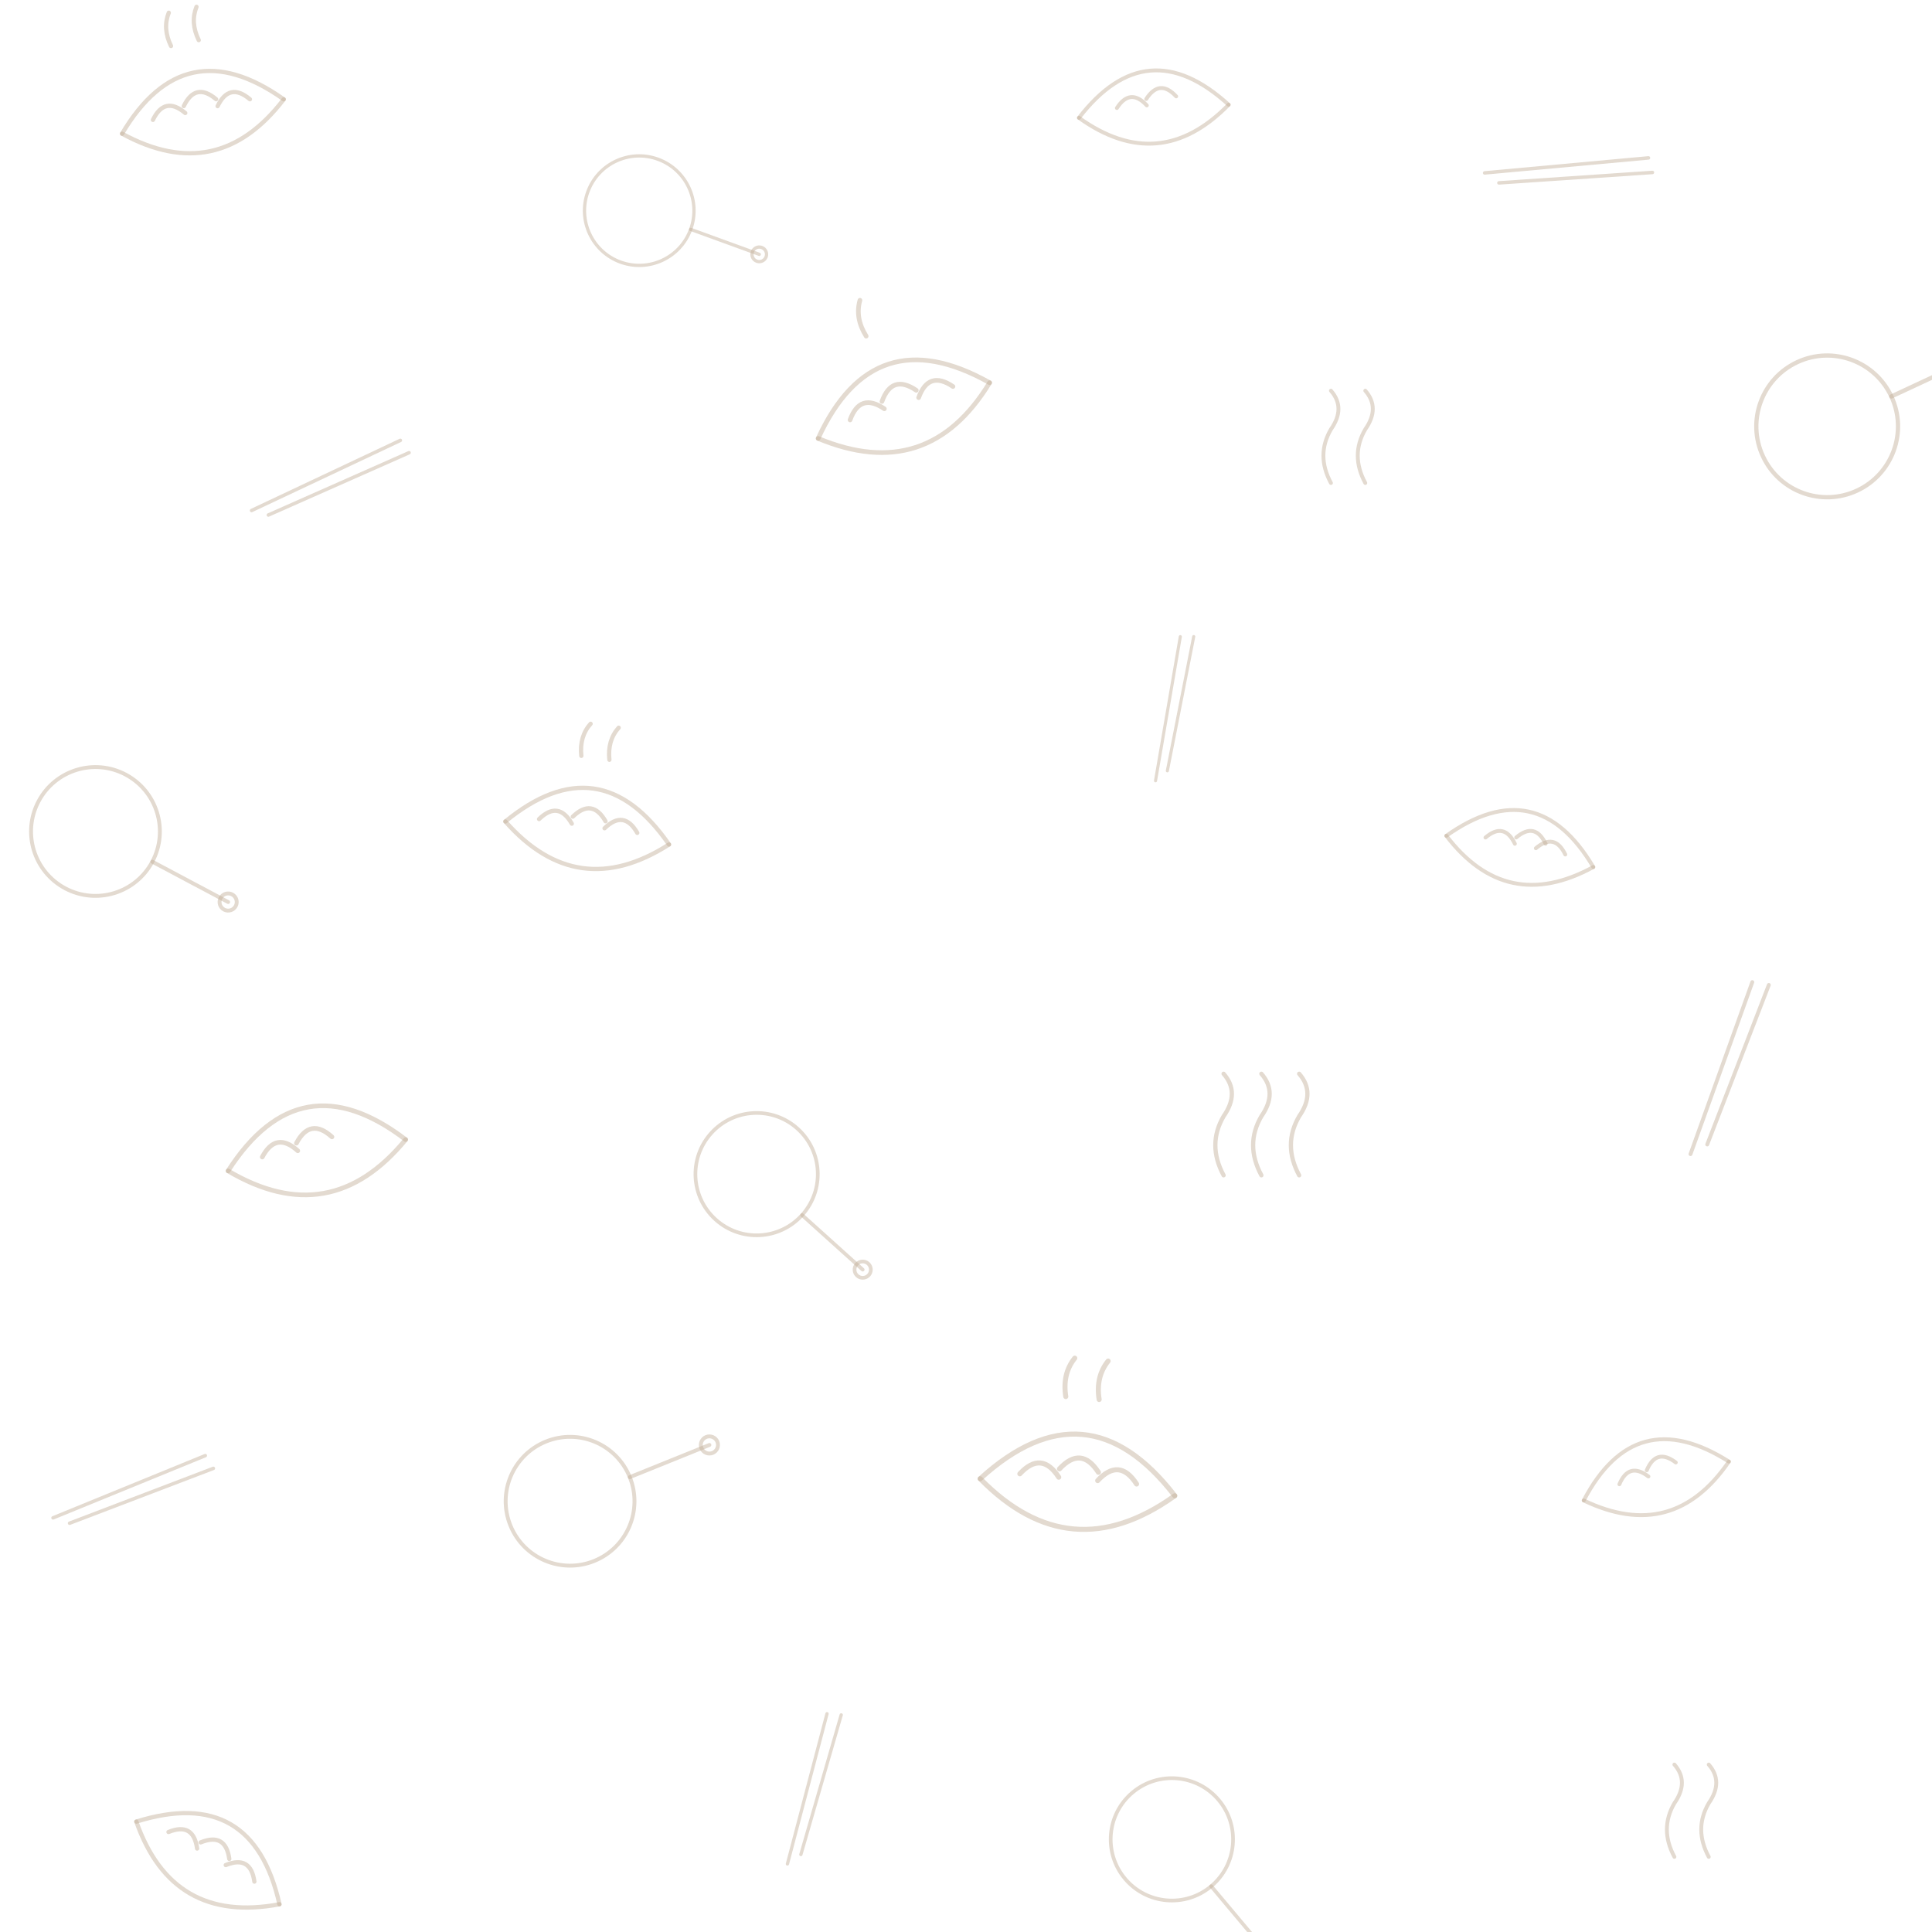
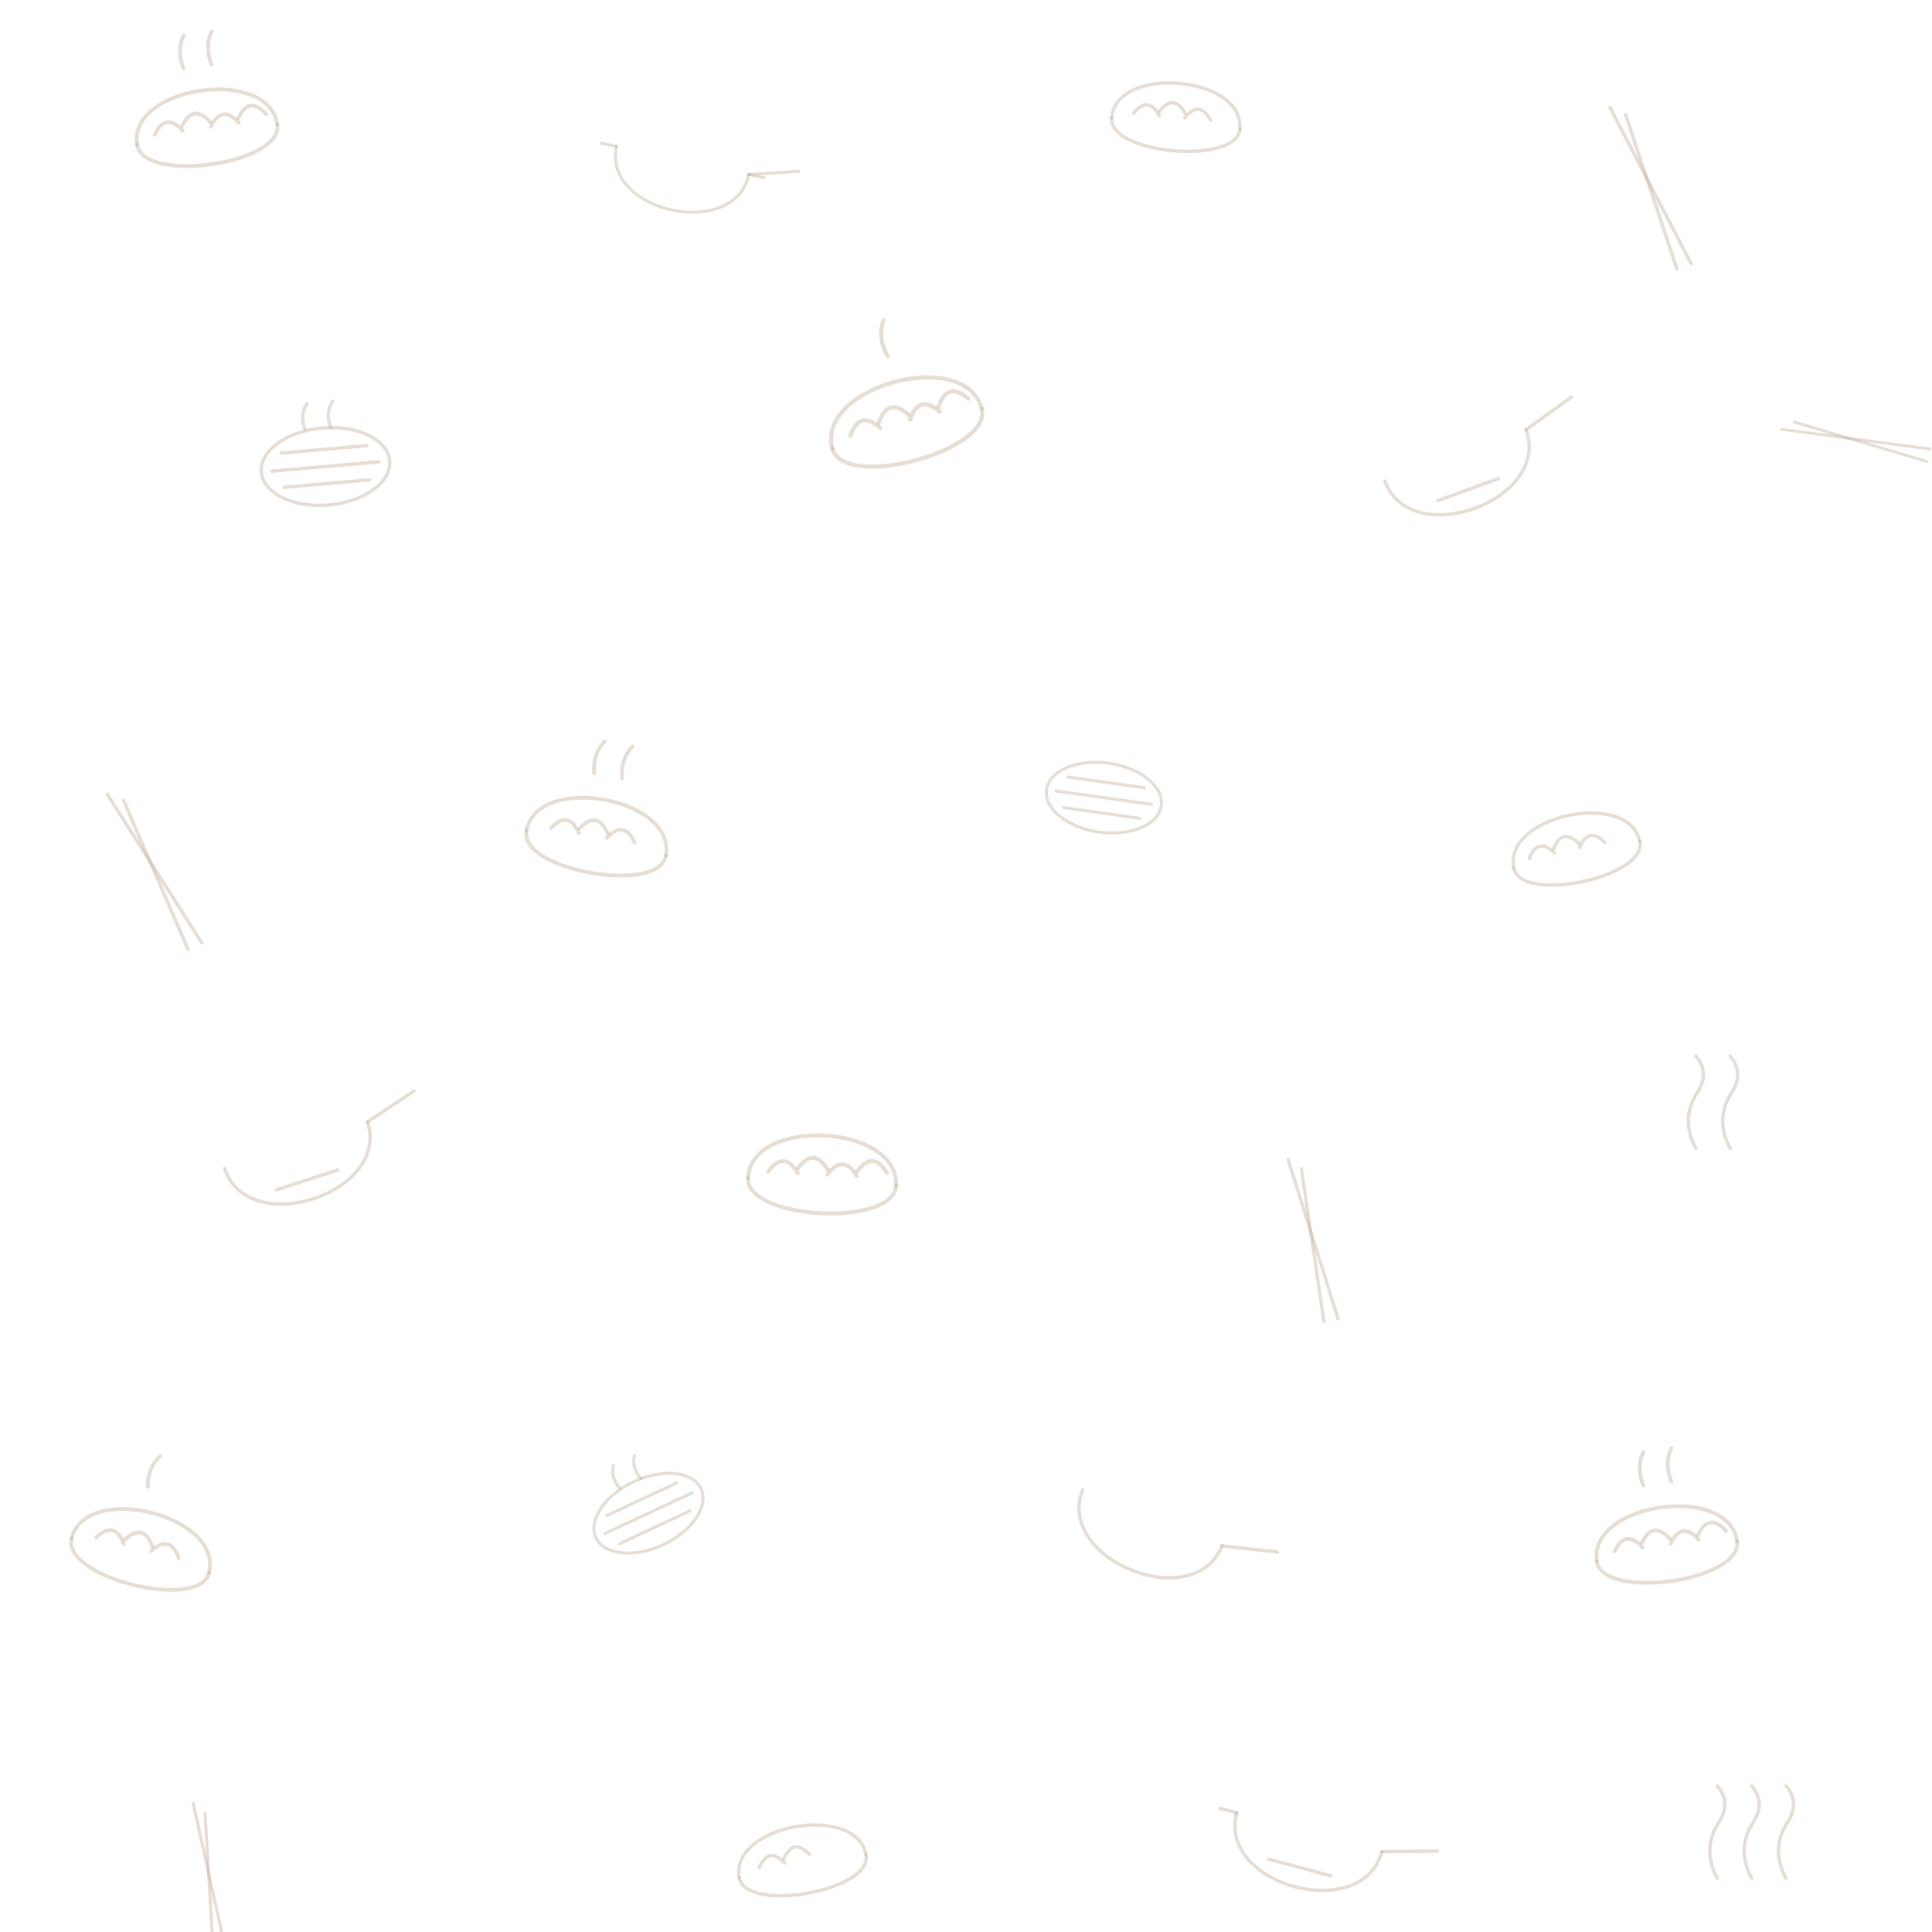
<svg xmlns="http://www.w3.org/2000/svg" width="900" height="900" viewBox="0 0 900 900">
  <defs>
    <style>
-       .line { fill: none; stroke: #c0ad96; stroke-width: 1.8; stroke-linecap: round; stroke-linejoin: round; opacity: 0.45; }
+       .line { fill: none; stroke: #c0ad96; stroke-width: 1.6; stroke-linecap: round; stroke-linejoin: round; opacity: 0.4; }
    </style>
  </defs>
-   <g transform="translate(50, 30) scale(1.1) rotate(-12)">
-     <path class="line" d="M0,30 Q35,-8 70,30" />
-     <path class="line" d="M0,30 Q35,60 70,30" />
-     <path class="line" d="M14,27 Q21,18 28,27" />
-     <path class="line" d="M28,24 Q35,15 42,24" />
-     <path class="line" d="M42,27 Q49,18 56,27" />
-     <path class="line" d="M28,-2 Q26,-10 30,-16" />
-     <path class="line" d="M40,-2 Q38,-10 42,-16" />
+   <g transform="translate(60, 40) scale(1.1) rotate(-8)">
+     <path class="line" d="M0,25 C0,0 60,0 60,25" />
+     <path class="line" d="M0,25 C0,42 60,42 60,25" />
+     <path class="line" d="M8,22 C12,16 16,16 20,22" />
+     <path class="line" d="M20,20 C24,14 28,14 32,20" />
+     <path class="line" d="M32,22 C36,16 40,16 44,22" />
+     <path class="line" d="M44,20 C48,14 52,14 56,20" />
+     <path class="line" d="M24,-4 Q22,-12 26,-18" />
+     <path class="line" d="M36,-4 Q34,-12 38,-18" />
  </g>
-   <g transform="translate(280, 60) scale(0.85) rotate(20)">
-     <circle class="line" cx="35" cy="35" r="30" />
-     <line class="line" x1="65" y1="35" x2="105" y2="35" />
-     <circle class="line" cx="105" cy="35" r="4" />
+   <g transform="translate(290, 55) scale(0.9) rotate(12)">
+     <path class="line" d="M0,15 C0,50 70,50 70,15" />
+     <path class="line" d="M-8,15 L0,15" />
+     <path class="line" d="M70,15 L78,15" />
+     <path class="line" d="M70,15 L95,8" />
  </g>
-   <g transform="translate(500, 25) scale(1.0) rotate(-5)">
-     <path class="line" d="M0,30 Q35,-8 70,30" />
-     <path class="line" d="M0,30 Q35,60 70,30" />
-     <path class="line" d="M18,27 Q25,18 32,27" />
-     <path class="line" d="M32,24 Q39,15 46,24" />
+   <g transform="translate(520, 30) scale(1.0) rotate(5)">
+     <path class="line" d="M0,25 C0,0 60,0 60,25" />
+     <path class="line" d="M0,25 C0,42 60,42 60,25" />
+     <path class="line" d="M10,22 C14,16 18,16 22,22" />
+     <path class="line" d="M22,20 C26,14 30,14 34,20" />
+     <path class="line" d="M34,22 C38,16 42,16 46,22" />
  </g>
-   <g transform="translate(720, 40) scale(0.9) rotate(35)">
-     <line class="line" x1="0" y1="55" x2="65" y2="0" />
-     <line class="line" x1="9" y1="55" x2="71" y2="5" />
+   <g transform="translate(750, 50) scale(1.0) rotate(25)">
+     <line class="line" x1="0" y1="0" x2="65" y2="50" />
+     <line class="line" x1="8" y1="0" x2="60" y2="55" />
  </g>
-   <g transform="translate(130, 190) scale(0.9) rotate(15)">
-     <line class="line" x1="0" y1="55" x2="65" y2="0" />
-     <line class="line" x1="9" y1="55" x2="71" y2="5" />
+   <g transform="translate(120, 200) scale(1.0) rotate(-5)">
+     <ellipse class="line" cx="30" cy="20" rx="30" ry="18" />
+     <path class="line" d="M5,20 L55,20" />
+     <path class="line" d="M10,12 L50,12" />
+     <path class="line" d="M10,28 L50,28" />
+     <path class="line" d="M22,2 Q20,-5 24,-10" />
+     <path class="line" d="M34,2 Q32,-5 36,-10" />
  </g>
-   <g transform="translate(370, 170) scale(1.2) rotate(-18)">
-     <path class="line" d="M0,30 Q35,-8 70,30" />
-     <path class="line" d="M0,30 Q35,60 70,30" />
-     <path class="line" d="M14,27 Q21,18 28,27" />
-     <path class="line" d="M28,24 Q35,15 42,24" />
-     <path class="line" d="M42,27 Q49,18 56,27" />
-     <path class="line" d="M30,-2 Q28,-10 32,-16" />
+   <g transform="translate(380, 180) scale(1.2) rotate(-15)">
+     <path class="line" d="M0,25 C0,0 60,0 60,25" />
+     <path class="line" d="M0,25 C0,42 60,42 60,25" />
+     <path class="line" d="M8,22 C12,16 16,16 20,22" />
+     <path class="line" d="M20,20 C24,14 28,14 32,20" />
+     <path class="line" d="M32,22 C36,16 40,16 44,22" />
+     <path class="line" d="M44,20 C48,14 52,14 56,20" />
+     <path class="line" d="M30,-4 Q28,-12 32,-18" />
  </g>
-   <g transform="translate(620, 200) scale(1.0)">
+   <g transform="translate(640, 210) scale(1.0) rotate(-20)">
+     <path class="line" d="M0,15 C0,50 70,50 70,15" />
+     <path class="line" d="M70,15 L95,8" />
+     <line class="line" x1="20" y1="32" x2="50" y2="32" />
+   </g>
+   <g transform="translate(830, 200) scale(0.85) rotate(-30)">
+     <line class="line" x1="0" y1="0" x2="65" y2="50" />
+     <line class="line" x1="8" y1="0" x2="60" y2="55" />
+   </g>
+   <g transform="translate(50, 370) scale(1.0) rotate(20)">
+     <line class="line" x1="0" y1="0" x2="65" y2="50" />
+     <line class="line" x1="8" y1="0" x2="60" y2="55" />
+   </g>
+   <g transform="translate(250, 360) scale(1.1) rotate(10)">
+     <path class="line" d="M0,25 C0,0 60,0 60,25" />
+     <path class="line" d="M0,25 C0,42 60,42 60,25" />
+     <path class="line" d="M10,22 C14,16 18,16 22,22" />
+     <path class="line" d="M22,20 C26,14 30,14 34,20" />
+     <path class="line" d="M34,22 C38,16 42,16 46,22" />
+     <path class="line" d="M24,-4 Q22,-12 26,-18" />
+     <path class="line" d="M36,-4 Q34,-12 38,-18" />
+   </g>
+   <g transform="translate(490, 350) scale(0.9) rotate(8)">
+     <ellipse class="line" cx="30" cy="20" rx="30" ry="18" />
+     <path class="line" d="M5,20 L55,20" />
+     <path class="line" d="M10,12 L50,12" />
+     <path class="line" d="M10,28 L50,28" />
+   </g>
+   <g transform="translate(700, 380) scale(1.0) rotate(-12)">
+     <path class="line" d="M0,25 C0,0 60,0 60,25" />
+     <path class="line" d="M0,25 C0,42 60,42 60,25" />
+     <path class="line" d="M8,22 C12,16 16,16 20,22" />
+     <path class="line" d="M20,20 C24,14 28,14 32,20" />
+     <path class="line" d="M32,22 C36,16 40,16 44,22" />
+   </g>
+   <g transform="translate(100, 530) scale(1.0) rotate(-18)">
+     <path class="line" d="M0,15 C0,50 70,50 70,15" />
+     <path class="line" d="M70,15 L95,8" />
+     <line class="line" x1="20" y1="32" x2="50" y2="32" />
+   </g>
+   <g transform="translate(350, 520) scale(1.15) rotate(3)">
+     <path class="line" d="M0,25 C0,0 60,0 60,25" />
+     <path class="line" d="M0,25 C0,42 60,42 60,25" />
+     <path class="line" d="M8,22 C12,16 16,16 20,22" />
+     <path class="line" d="M20,20 C24,14 28,14 32,20" />
+     <path class="line" d="M32,22 C36,16 40,16 44,22" />
+     <path class="line" d="M44,20 C48,14 52,14 56,20" />
+   </g>
+   <g transform="translate(600, 540) scale(0.95) rotate(35)">
+     <line class="line" x1="0" y1="0" x2="65" y2="50" />
+     <line class="line" x1="8" y1="0" x2="60" y2="55" />
+   </g>
+   <g transform="translate(790, 510) scale(1.0)">
    <path class="line" d="M0,25 Q-7,12 0,0 Q7,-10 0,-18" />
    <path class="line" d="M16,25 Q9,12 16,0 Q23,-10 16,-18" />
  </g>
-   <g transform="translate(800, 180) scale(1.1) rotate(-25)">
-     <circle class="line" cx="35" cy="35" r="30" />
-     <line class="line" x1="65" y1="35" x2="105" y2="35" />
-     <circle class="line" cx="105" cy="35" r="4" />
+   <g transform="translate(40, 690) scale(1.1) rotate(14)">
+     <path class="line" d="M0,25 C0,0 60,0 60,25" />
+     <path class="line" d="M0,25 C0,42 60,42 60,25" />
+     <path class="line" d="M10,22 C14,16 18,16 22,22" />
+     <path class="line" d="M22,20 C26,14 30,14 34,20" />
+     <path class="line" d="M34,22 C38,16 42,16 46,22" />
+     <path class="line" d="M26,-4 Q24,-12 28,-18" />
  </g>
-   <g transform="translate(30, 340) scale(1.0) rotate(28)">
-     <circle class="line" cx="35" cy="35" r="30" />
-     <line class="line" x1="65" y1="35" x2="105" y2="35" />
-     <circle class="line" cx="105" cy="35" r="4" />
+   <g transform="translate(270, 700) scale(0.9) rotate(-25)">
+     <ellipse class="line" cx="30" cy="20" rx="30" ry="18" />
+     <path class="line" d="M5,20 L55,20" />
+     <path class="line" d="M10,12 L50,12" />
+     <path class="line" d="M10,28 L50,28" />
+     <path class="line" d="M22,2 Q20,-5 24,-10" />
+     <path class="line" d="M34,2 Q32,-5 36,-10" />
  </g>
-   <g transform="translate(240, 350) scale(1.1) rotate(8)">
-     <path class="line" d="M0,30 Q35,-8 70,30" />
-     <path class="line" d="M0,30 Q35,60 70,30" />
-     <path class="line" d="M14,27 Q21,18 28,27" />
-     <path class="line" d="M28,24 Q35,15 42,24" />
-     <path class="line" d="M42,27 Q49,18 56,27" />
-     <path class="line" d="M28,-2 Q26,-10 30,-16" />
-     <path class="line" d="M40,-2 Q38,-10 42,-16" />
+   <g transform="translate(510, 680) scale(1.0) rotate(22)">
+     <path class="line" d="M0,15 C0,50 70,50 70,15" />
+     <path class="line" d="M70,15 L95,8" />
  </g>
-   <g transform="translate(510, 330) scale(0.8) rotate(-40)">
-     <line class="line" x1="0" y1="55" x2="65" y2="0" />
-     <line class="line" x1="9" y1="55" x2="71" y2="5" />
+   <g transform="translate(740, 700) scale(1.1) rotate(-8)">
+     <path class="line" d="M0,25 C0,0 60,0 60,25" />
+     <path class="line" d="M0,25 C0,42 60,42 60,25" />
+     <path class="line" d="M8,22 C12,16 16,16 20,22" />
+     <path class="line" d="M20,20 C24,14 28,14 32,20" />
+     <path class="line" d="M32,22 C36,16 40,16 44,22" />
+     <path class="line" d="M44,20 C48,14 52,14 56,20" />
+     <path class="line" d="M24,-4 Q22,-12 26,-18" />
+     <path class="line" d="M36,-4 Q34,-12 38,-18" />
  </g>
-   <g transform="translate(680, 360) scale(1.0) rotate(12)">
-     <path class="line" d="M0,30 Q35,-8 70,30" />
-     <path class="line" d="M0,30 Q35,60 70,30" />
-     <path class="line" d="M18,27 Q25,18 32,27" />
-     <path class="line" d="M32,24 Q39,15 46,24" />
-     <path class="line" d="M42,27 Q49,18 56,27" />
+   <g transform="translate(90, 840) scale(0.9) rotate(40)">
+     <line class="line" x1="0" y1="0" x2="65" y2="50" />
+     <line class="line" x1="8" y1="0" x2="60" y2="55" />
  </g>
-   <g transform="translate(100, 510) scale(1.2) rotate(-10)">
-     <path class="line" d="M0,30 Q35,-8 70,30" />
-     <path class="line" d="M0,30 Q35,60 70,30" />
-     <path class="line" d="M14,27 Q21,18 28,27" />
-     <path class="line" d="M28,24 Q35,15 42,24" />
+   <g transform="translate(340, 850) scale(1.0) rotate(-10)">
+     <path class="line" d="M0,25 C0,0 60,0 60,25" />
+     <path class="line" d="M0,25 C0,42 60,42 60,25" />
+     <path class="line" d="M10,22 C14,16 18,16 22,22" />
+     <path class="line" d="M22,20 C26,14 30,14 34,20" />
  </g>
-   <g transform="translate(350, 500) scale(0.95) rotate(42)">
-     <circle class="line" cx="35" cy="35" r="30" />
-     <line class="line" x1="65" y1="35" x2="105" y2="35" />
-     <circle class="line" cx="105" cy="35" r="4" />
+   <g transform="translate(580, 830) scale(1.0) rotate(15)">
+     <path class="line" d="M0,15 C0,50 70,50 70,15" />
+     <path class="line" d="M-8,15 L0,15" />
+     <path class="line" d="M70,15 L95,8" />
+     <line class="line" x1="20" y1="32" x2="50" y2="32" />
  </g>
-   <g transform="translate(570, 520) scale(1.1)">
+   <g transform="translate(800, 850) scale(1.0)">
    <path class="line" d="M0,25 Q-7,12 0,0 Q7,-10 0,-18" />
    <path class="line" d="M16,25 Q9,12 16,0 Q23,-10 16,-18" />
    <path class="line" d="M32,25 Q25,12 32,0 Q39,-10 32,-18" />
  </g>
-   <g transform="translate(760, 490) scale(1.0) rotate(-30)">
-     <line class="line" x1="0" y1="55" x2="65" y2="0" />
-     <line class="line" x1="9" y1="55" x2="71" y2="5" />
-   </g>
-   <g transform="translate(40, 660) scale(0.9) rotate(18)">
-     <line class="line" x1="0" y1="55" x2="65" y2="0" />
-     <line class="line" x1="9" y1="55" x2="71" y2="5" />
-   </g>
-   <g transform="translate(220, 680) scale(1.0) rotate(-22)">
-     <circle class="line" cx="35" cy="35" r="30" />
-     <line class="line" x1="65" y1="35" x2="105" y2="35" />
-     <circle class="line" cx="105" cy="35" r="4" />
-   </g>
-   <g transform="translate(460, 650) scale(1.3) rotate(5)">
-     <path class="line" d="M0,30 Q35,-8 70,30" />
-     <path class="line" d="M0,30 Q35,60 70,30" />
-     <path class="line" d="M14,27 Q21,18 28,27" />
-     <path class="line" d="M28,24 Q35,15 42,24" />
-     <path class="line" d="M42,27 Q49,18 56,27" />
-     <path class="line" d="M28,-2 Q26,-10 30,-16" />
-     <path class="line" d="M40,-2 Q38,-10 42,-16" />
-   </g>
-   <g transform="translate(730, 670) scale(1.0) rotate(-15)">
-     <path class="line" d="M0,30 Q35,-8 70,30" />
-     <path class="line" d="M0,30 Q35,60 70,30" />
-     <path class="line" d="M18,27 Q25,18 32,27" />
-     <path class="line" d="M32,24 Q39,15 46,24" />
-   </g>
-   <g transform="translate(80, 820) scale(1.1) rotate(30)">
-     <path class="line" d="M0,30 Q35,-8 70,30" />
-     <path class="line" d="M0,30 Q35,60 70,30" />
-     <path class="line" d="M14,27 Q21,18 28,27" />
-     <path class="line" d="M28,24 Q35,15 42,24" />
-     <path class="line" d="M42,27 Q49,18 56,27" />
-   </g>
-   <g transform="translate(340, 830) scale(0.85) rotate(-35)">
-     <line class="line" x1="0" y1="55" x2="65" y2="0" />
-     <line class="line" x1="9" y1="55" x2="71" y2="5" />
-   </g>
-   <g transform="translate(550, 810) scale(0.95) rotate(50)">
-     <circle class="line" cx="35" cy="35" r="30" />
-     <line class="line" x1="65" y1="35" x2="105" y2="35" />
-     <circle class="line" cx="105" cy="35" r="4" />
-   </g>
-   <g transform="translate(780, 840) scale(1.0)">
-     <path class="line" d="M0,25 Q-7,12 0,0 Q7,-10 0,-18" />
-     <path class="line" d="M16,25 Q9,12 16,0 Q23,-10 16,-18" />
-   </g>
</svg>
